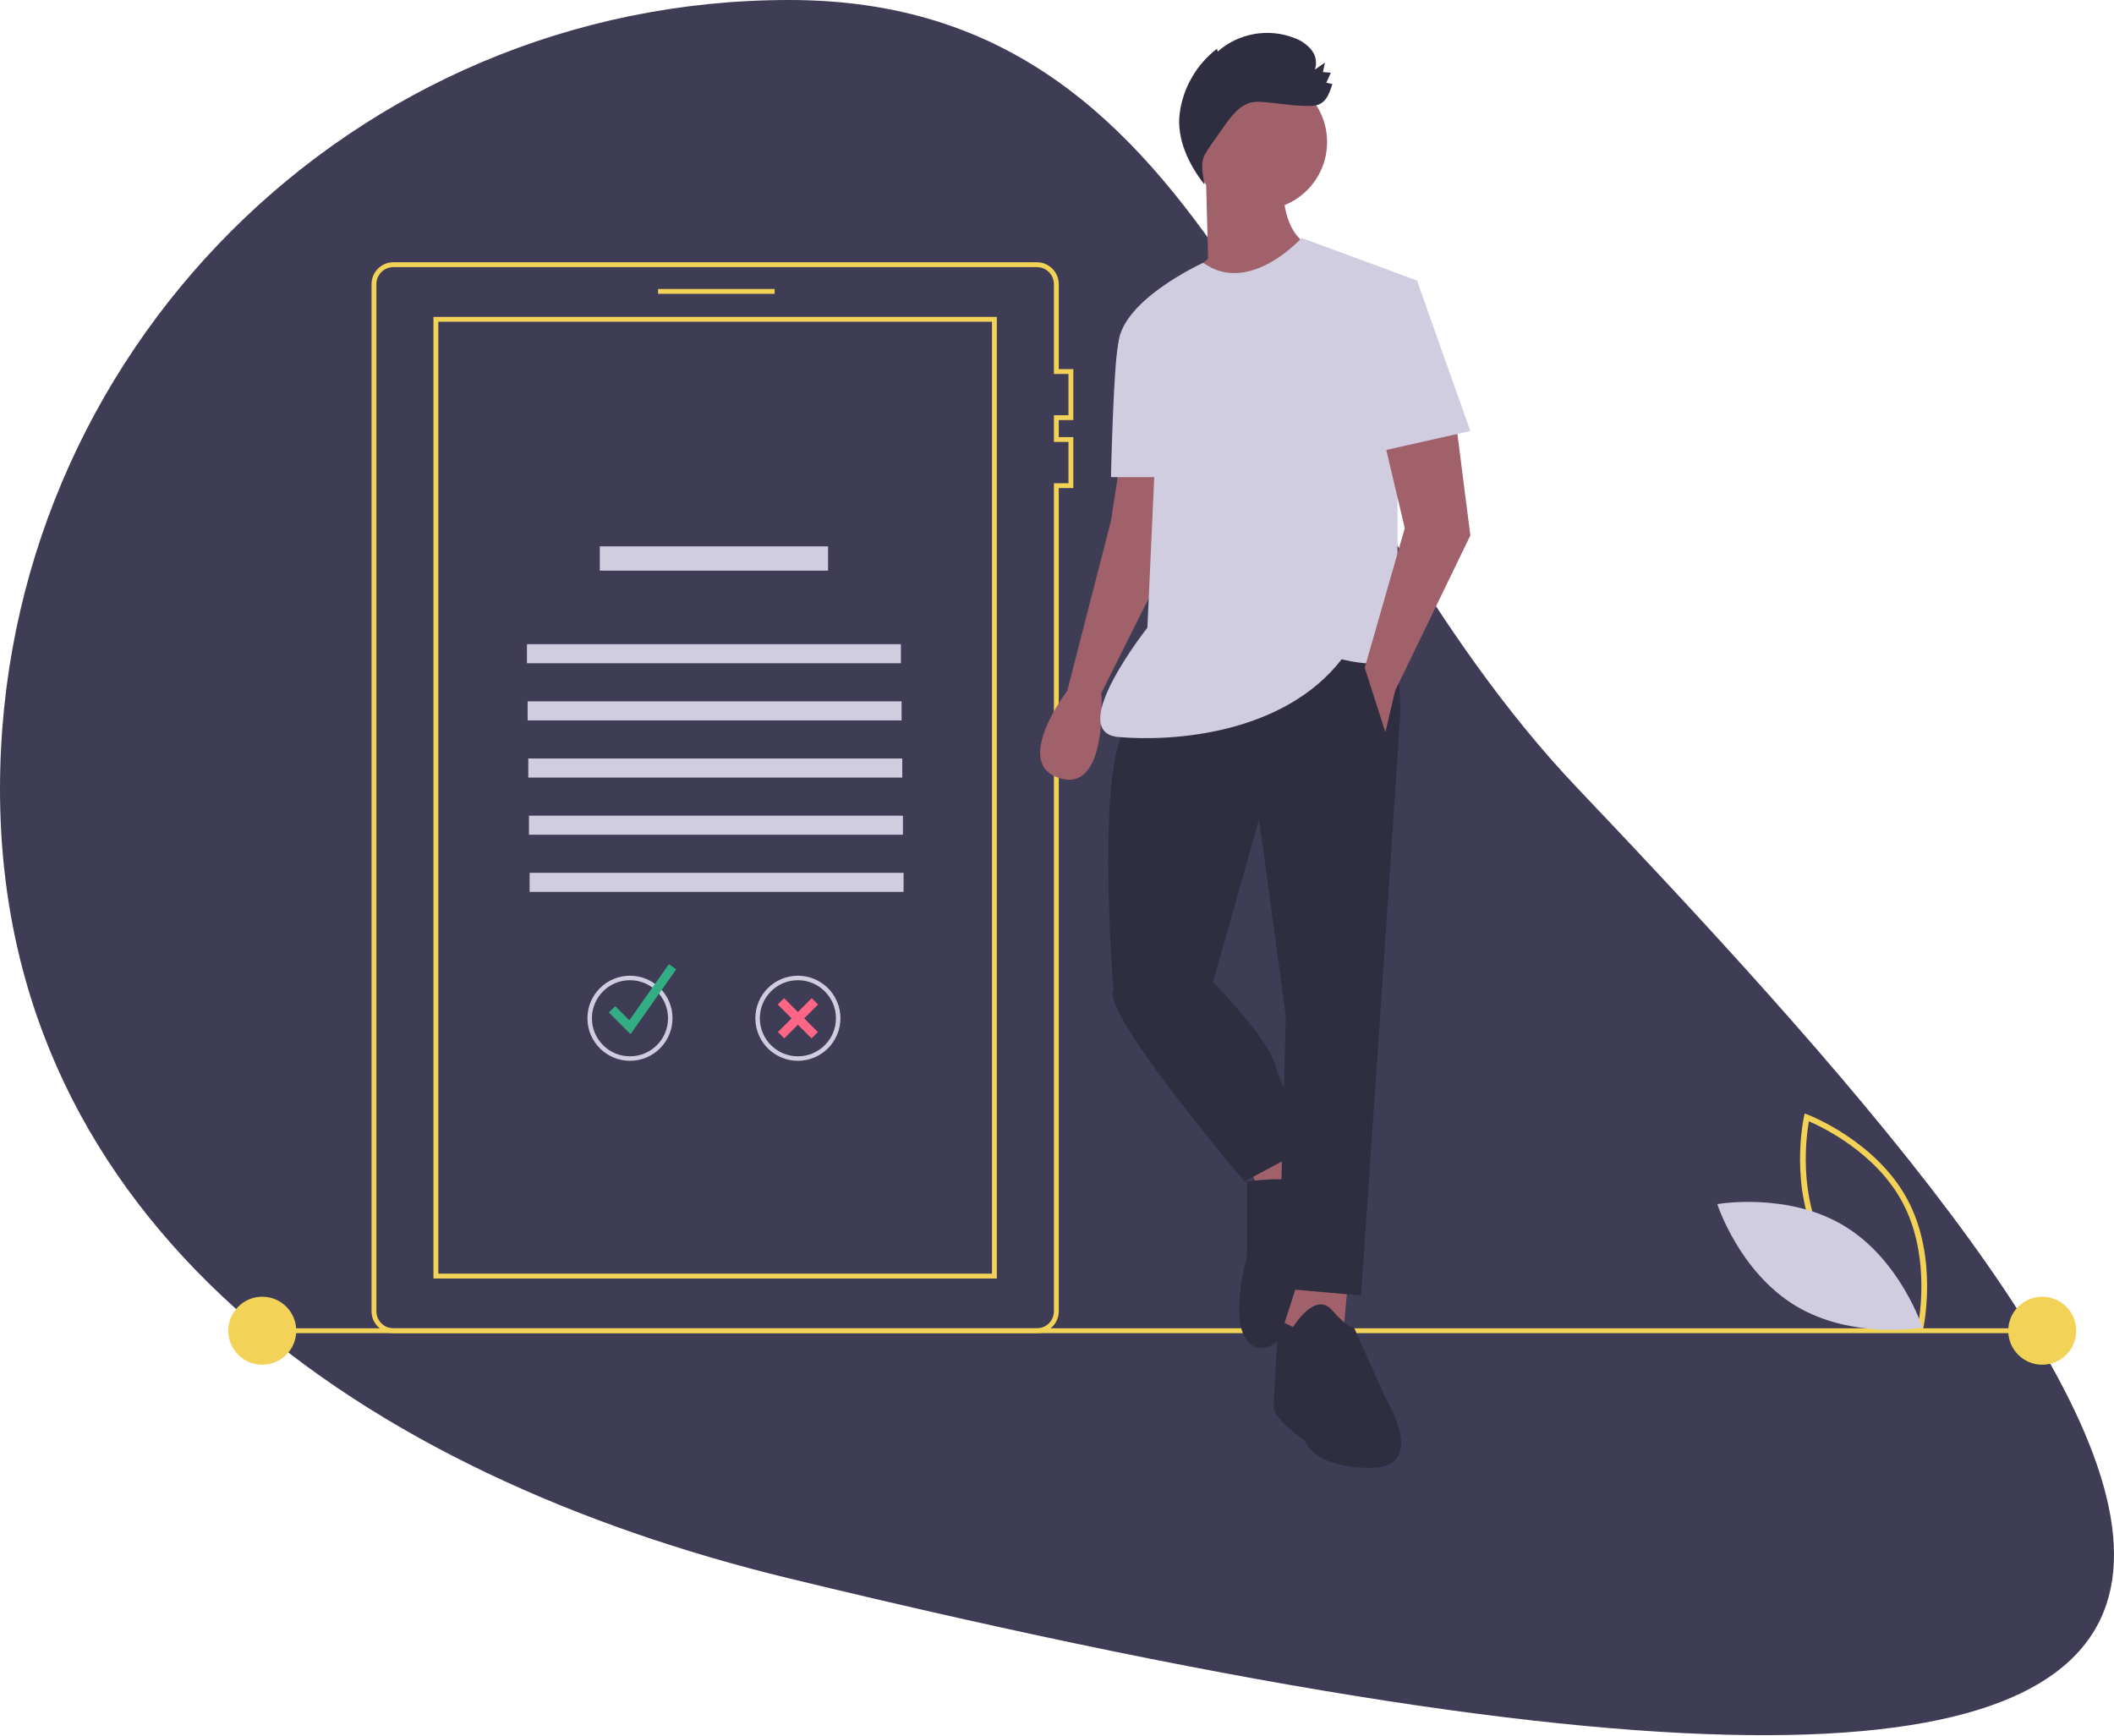
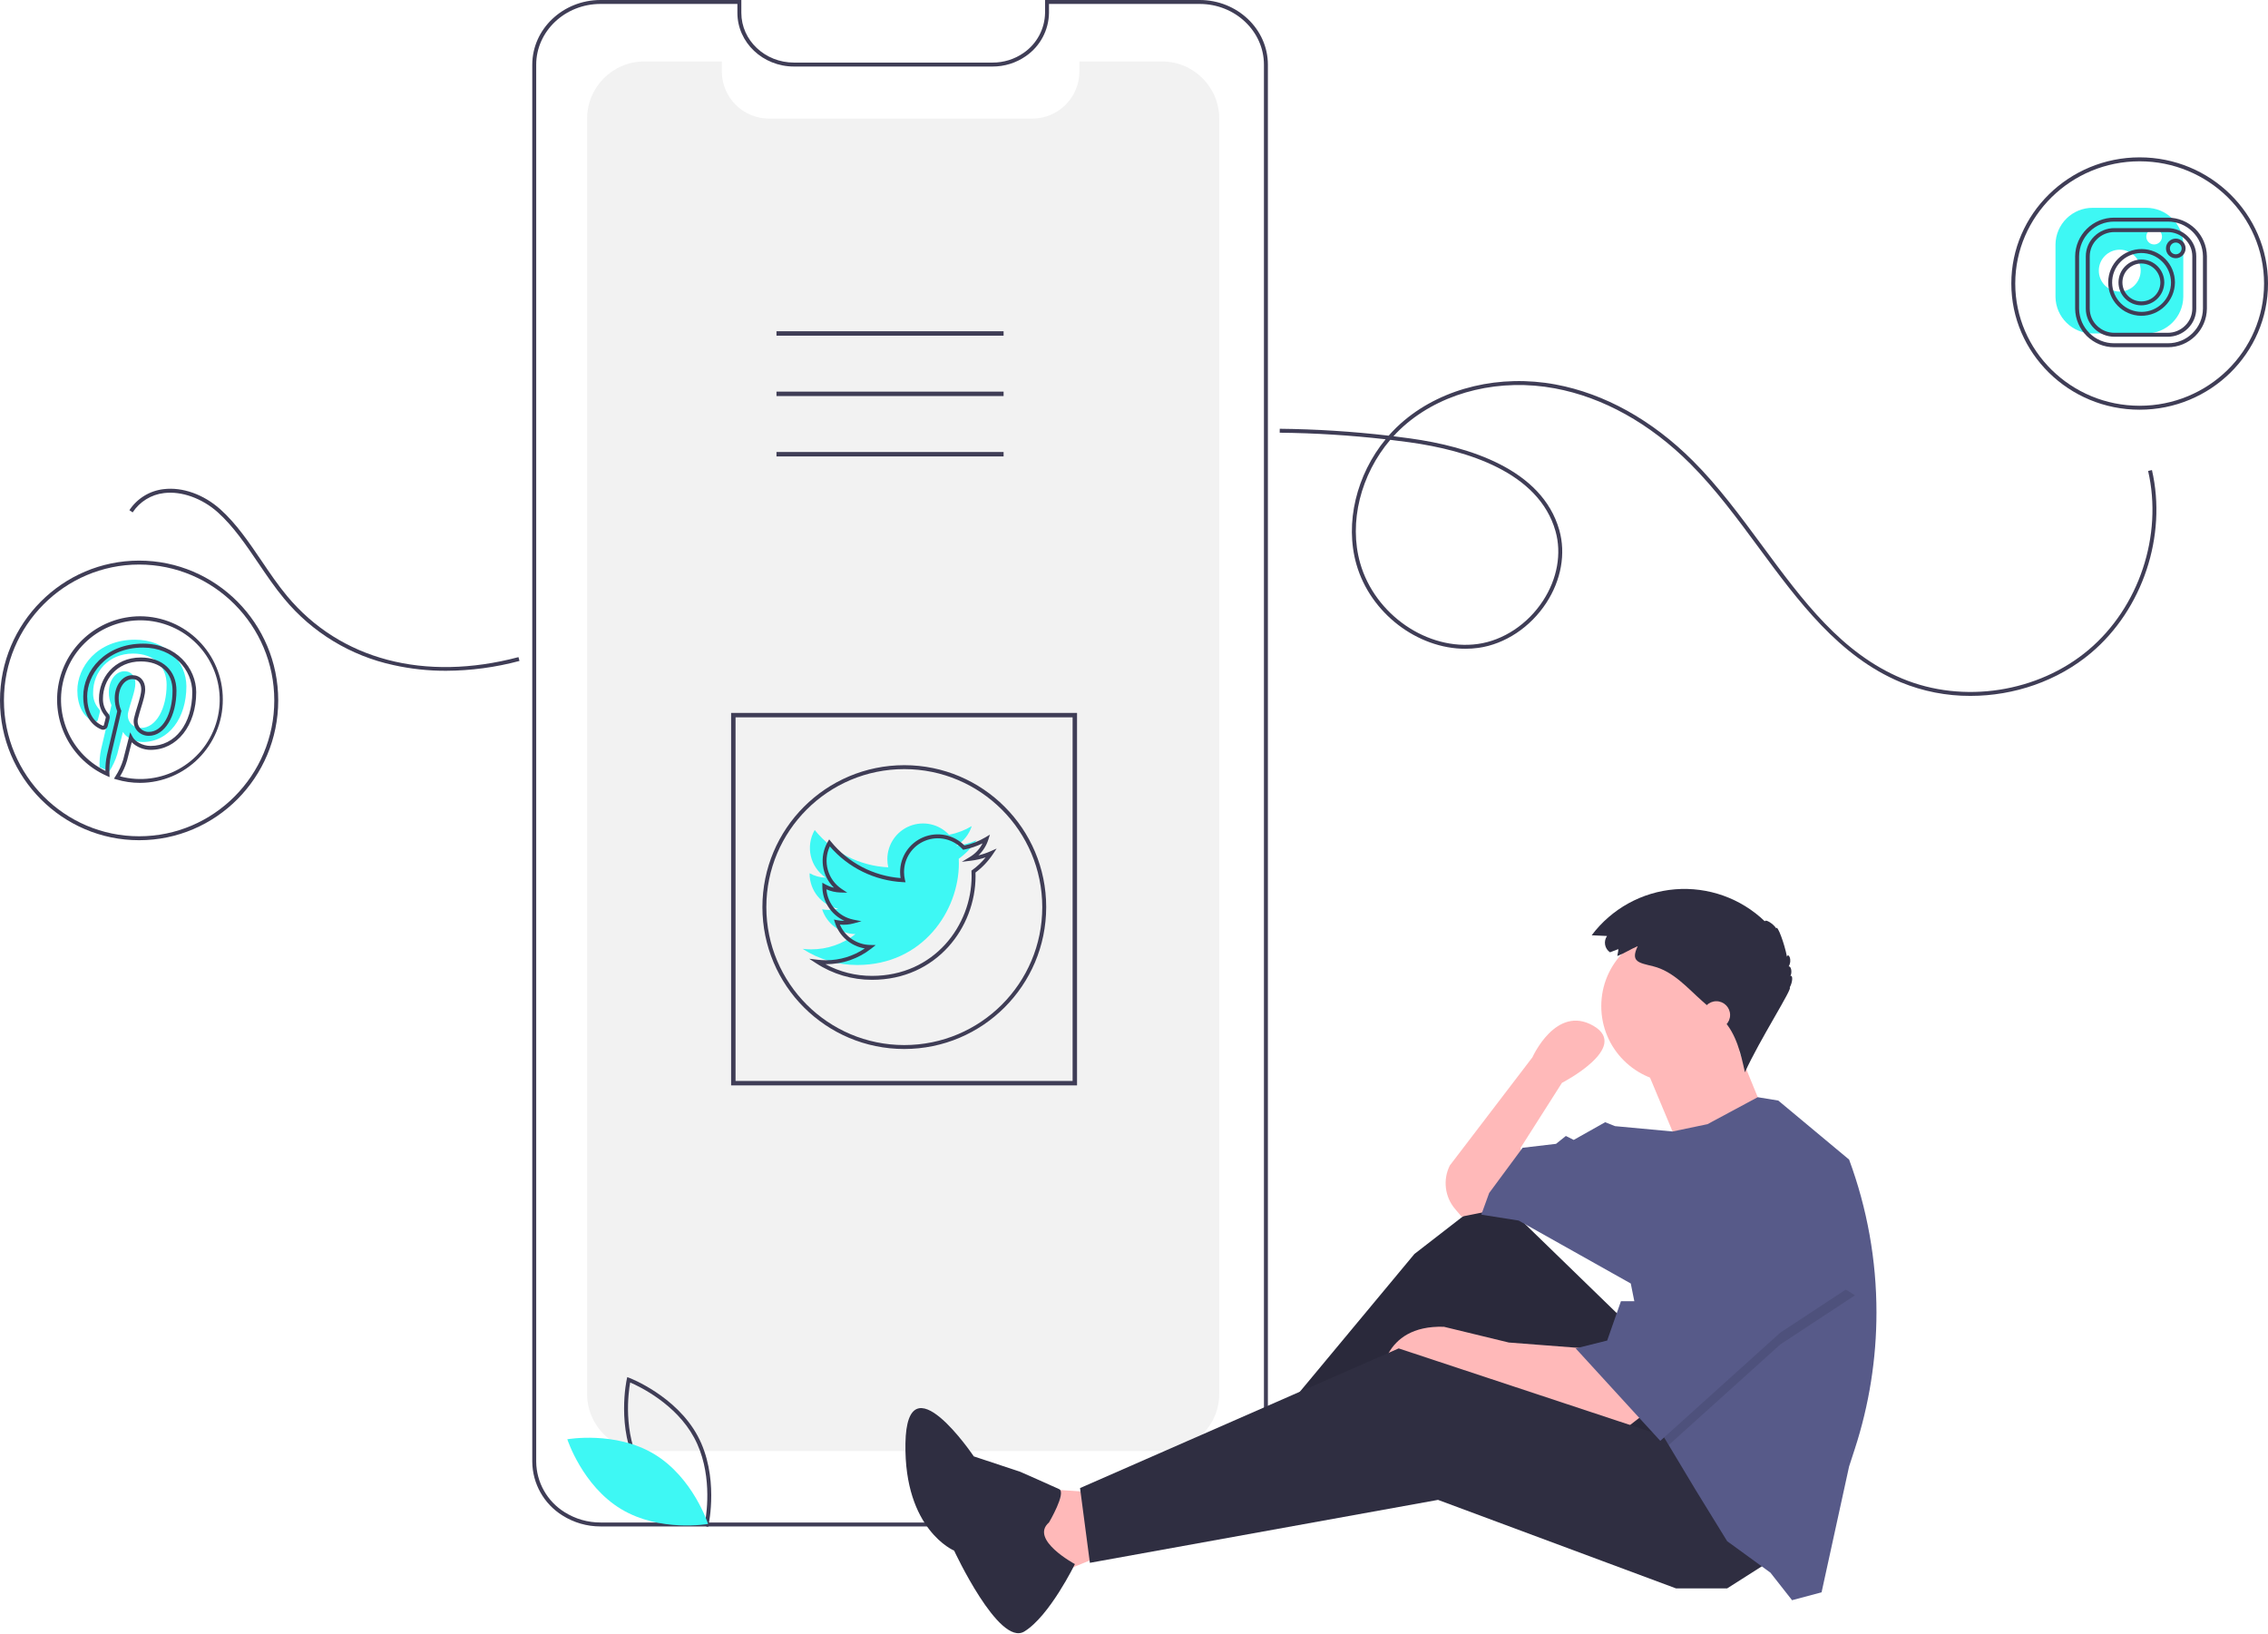
- <svg xmlns="http://www.w3.org/2000/svg" id="b5526f3e-55c6-486e-a964-bc5b81439e12" data-name="Layer 1" width="870.553" height="714.568" viewBox="0 0 870.553 714.568">
-   <path d="M814.724,417.716c244.268,256.649,448.558,512.646-325,325-174.434-42.313-325-145.507-325-325s145.507-325,325-325S690.978,287.699,814.724,417.716Z" transform="translate(-164.7237 -92.71616)" fill="#3f3d56" />
-   <path d="M591.724,641.716h-265a9.01,9.01,0,0,1-9-9v-423a9.01,9.01,0,0,1,9-9h265a9.01,9.01,0,0,1,9,9v35h6v21h-6v7h6v21h-6v339A9.01,9.01,0,0,1,591.724,641.716Zm-265-439a7.008,7.008,0,0,0-7,7v423a7.008,7.008,0,0,0,7,7h265a7.008,7.008,0,0,0,7-7v-341h6v-17h-6v-11h6v-17h-6v-37a7.008,7.008,0,0,0-7-7Z" transform="translate(-164.7237 -92.71616)" fill="#f2d357" />
-   <path d="M575.224,619.216h-232v-396h232Zm-230-2h228v-392h-228Z" transform="translate(-164.7237 -92.71616)" fill="#f2d357" />
-   <rect x="271" y="119" width="48" height="2" fill="#f2d357" />
-   <path d="M413.724,286.716" transform="translate(-164.7237 -92.71616)" fill="none" stroke="#f2d357" stroke-miterlimit="10" stroke-width="2" />
-   <rect x="247" y="225" width="94" height="10" fill="#d0cde1" />
-   <path d="M424.148,529.562a17.518,17.518,0,1,1,17.518-17.518A17.538,17.538,0,0,1,424.148,529.562Zm0-33.193a15.674,15.674,0,1,0,15.674,15.674A15.692,15.692,0,0,0,424.148,496.369Z" transform="translate(-164.7237 -92.71616)" fill="#d0cde1" />
-   <polygon points="259.67 425.87 250.744 416.943 253.352 414.336 259.178 420.161 275.434 397.059 278.451 399.183 259.67 425.87" fill="#33ae84" />
-   <path d="M493.3,529.562a17.518,17.518,0,1,1,17.518-17.518A17.538,17.538,0,0,1,493.3,529.562Zm0-33.193a15.674,15.674,0,1,0,15.674,15.674A15.692,15.692,0,0,0,493.3,496.369Z" transform="translate(-164.7237 -92.71616)" fill="#d0cde1" />
-   <polygon points="336.874 413.654 334.263 411.05 328.576 416.755 322.889 411.05 320.278 413.654 325.972 419.366 320.355 425.001 322.966 427.605 328.576 421.978 334.186 427.605 336.797 425.001 331.18 419.366 336.874 413.654" fill="#ff6584" />
-   <rect x="107.553" y="547" width="727.447" height="2" fill="#f2d357" />
-   <circle cx="108" cy="548" r="14" fill="#f2d357" />
-   <circle cx="841" cy="548" r="14" fill="#f2d357" />
-   <path d="M956.402,641.21l-1.267-.475c-.278-.105-27.993-10.723-40.975-34.799-12.983-24.077-6.626-53.067-6.56-53.356l.299-1.32,1.267.475c.278.105,27.992,10.723,40.975,34.799,12.983,24.077,6.626,53.067,6.56,53.356Zm-40.163-36.395c10.976,20.357,32.877,30.791,38.426,33.174,1.055-5.947,4.364-29.997-6.603-50.334-10.965-20.335-32.874-30.786-38.426-33.174C908.58,560.432,905.273,584.479,916.239,604.815Z" transform="translate(-164.7237 -92.71616)" fill="#f2d357" />
-   <path d="M924.081,597.49c23.331,14.037,32.317,41.918,32.317,41.918s-28.842,5.123-52.173-8.914-32.317-41.918-32.317-41.918S900.75,583.453,924.081,597.49Z" transform="translate(-164.7237 -92.71616)" fill="#d0cde1" />
-   <path d="M626.224,281.216l-4,26-18,70s-23,30-3,36,17-35,17-35l25-50v-45Z" transform="translate(-164.7237 -92.71616)" fill="#a0616a" />
-   <polygon points="533.5 467.5 542.5 484.5 521.5 495.5 513.5 479.5 533.5 467.5" fill="#a0616a" />
-   <path d="M678.224,579.216s16-2,19,0,5-9,10-7,19,19,16,21-16,26-16,26-14,34-26,28-3-37-3-37Z" transform="translate(-164.7237 -92.71616)" fill="#2f2e41" />
-   <polygon points="555.5 523.5 552.5 556.5 526.5 552.5 536.5 521.5 555.5 523.5" fill="#a0616a" />
-   <path d="M691.224,636.216l6,3s9-15,16-7,9,7,9,7l13,29s18,29-6,29-27-11-27-11-13-9-13-14S691.224,636.216,691.224,636.216Z" transform="translate(-164.7237 -92.71616)" fill="#2f2e41" />
-   <path d="M737.224,347.216s5,26,4,42-8,120-8,120l-8,117-34-3,3-112-11-81-19,67-41,3s-8-99,7-110S737.224,347.216,737.224,347.216Z" transform="translate(-164.7237 -92.71616)" fill="#2f2e41" />
-   <path d="M658.224,487.216l6,10s23,23,26,35,17,31,17,31l-30,16s-59-69-54-79Z" transform="translate(-164.7237 -92.71616)" fill="#2f2e41" />
-   <circle cx="518.5" cy="58.5" r="28" fill="#a0616a" />
-   <path d="M693.224,170.216s-1,21,14,25-24,24-24,24-30,1-28-14l7-6-1-38Z" transform="translate(-164.7237 -92.71616)" fill="#a0616a" />
-   <path d="M700.724,190.716s-21.512,23.939-40.506,10.219c0,0-35.994,16.281-34.994,35.281s15,49,15,49l-3,66s-34,43-12,45,68-1,92-32c0,0,23,6,23-4v-64l8-88Z" transform="translate(-164.7237 -92.71616)" fill="#d0cde1" />
-   <path d="M636.224,224.216s-8.96,1.293-10.98,10.147-3.02,54.853-3.02,54.853h24Z" transform="translate(-164.7237 -92.71616)" fill="#d0cde1" />
-   <polygon points="599.5 173.5 605.5 220.5 574.5 284.5 570.5 301.5 562 275 578.5 217.5 569.5 179.5 599.5 173.5" fill="#a0616a" />
-   <path d="M710.909,126.802l1.847-4.141-3.245-.291.83-3.871-4.139,2.857a8.455,8.455,0,0,0-1.409-8.072,16.149,16.149,0,0,0-6.922-4.881,30.883,30.883,0,0,0-31.691,5.539l-.299-1.165a40.221,40.221,0,0,0-15.361,26.62c-1.324,10.435,3.689,21.061,10.205,29.319-.665-4.37-1.849-8.655.252-12.544a41.048,41.048,0,0,1,2.65-4.093l5.314-7.535c3.054-4.33,6.684-9.03,11.926-9.797a19.625,19.625,0,0,1,4.378.017c6.444.507,13.348,1.819,19.801,1.54,5.261-.227,6.855-4.157,8.346-8.961A17.527,17.527,0,0,0,710.909,126.802Z" transform="translate(-164.7237 -92.71616)" fill="#2f2e41" />
-   <polygon points="573.5 117.5 583.5 115.5 605.5 177.5 565.5 186.5 573.5 117.5" fill="#d0cde1" />
-   <rect x="217" y="265.284" width="154" height="7.846" fill="#d0cde1" />
-   <rect x="217.276" y="288.822" width="154" height="7.846" fill="#d0cde1" />
-   <rect x="217.553" y="312.361" width="154" height="7.846" fill="#d0cde1" />
-   <rect x="217.829" y="335.899" width="154" height="7.846" fill="#d0cde1" />
-   <rect x="218.105" y="359.438" width="154" height="7.846" fill="#d0cde1" />
+ <svg xmlns="http://www.w3.org/2000/svg" id="b982bec5-b5e3-4679-8fe1-e58d73638aca" data-name="Layer 1" width="1153.088" height="830.283" viewBox="0 0 1153.088 830.283">
+   <path d="M118.22,383.749c0,16.22-8.98,28.33-22.2,28.33-4.45,0-8.62-2.42-10.05-5.15,0,0-2.39,9.52-2.9,11.37a34.173,34.173,0,0,1-4.06,8.73c-.79-.4-2.88-1.28-4.91-2.11a35.637,35.637,0,0,1,.73-9.04c.78-3.36,5.28-22.54,5.28-22.54a15.81,15.81,0,0,1-1.32-6.53c0-6.12,3.53-10.7,7.93-10.7,3.75,0,5.55,2.82,5.55,6.2,0,3.78-2.41,9.43-3.64,14.67a6.387,6.387,0,0,0,6.51,7.95c7.78,0,13.03-10.05,13.03-21.97,0-9.07-6.07-15.84-17.11-15.84-12.47,0-20.26,9.36-20.26,19.8a11.949,11.949,0,0,0,2.72,8.1,2.049,2.049,0,0,1,.59,2.31c-.2.76-.64,2.58-.85,3.32a1.414,1.414,0,0,1-2.05,1.04c-5.75-2.37-8.43-8.68-8.43-15.8,0-11.74,9.86-25.82,29.4-25.82C107.88,360.069,118.22,371.489,118.22,383.749Z" transform="translate(-23.45581 -34.85863)" fill="#3ef8f4" />
+   <path d="M1114.53,140.509h-27.08a18.853,18.853,0,0,0-18.95,18.63v26.61a18.845,18.845,0,0,0,18.95,18.62h27.08a18.845,18.845,0,0,0,18.95-18.62v-26.61A18.853,18.853,0,0,0,1114.53,140.509Zm-13.54,42.58a10.647,10.647,0,1,1,10.83-10.65A10.756,10.756,0,0,1,1100.99,183.089Zm17.6-23.95a3.991,3.991,0,1,1,4.06-3.99A4.016,4.016,0,0,1,1118.59,159.139Z" transform="translate(-23.45581 -34.85863)" fill="#3ef8f4" />
+   <path d="M633.355,810.859H328.784a36.056,36.056,0,0,1-19.378-5.58,32.542,32.542,0,0,1-15.336-27.313V67.775c0-18.15,15.573-32.916,34.715-32.916H400.363v6.533c0,13.942,12.002,25.285,26.754,25.285H528.024A27.487,27.487,0,0,0,543.908,61.73a25.178,25.178,0,0,0,10.871-20.338V34.859h78.576c19.142,0,34.715,14.766,34.715,32.916V777.965A32.153,32.153,0,0,1,655.846,803.011,35.775,35.775,0,0,1,633.355,810.859Zm-304.57-774c-18.039,0-32.715,13.869-32.715,30.916V777.965a30.549,30.549,0,0,0,14.413,25.628,34.052,34.052,0,0,0,18.302,5.266H633.355a33.767,33.767,0,0,0,21.233-7.402,30.165,30.165,0,0,0,11.481-23.491V67.775c0-17.047-14.676-30.916-32.715-30.916H556.779v4.533a27.178,27.178,0,0,1-11.731,21.982A29.466,29.466,0,0,1,528.024,68.676H427.117c-15.855,0-28.754-12.24-28.754-27.285V36.859Z" transform="translate(-23.45581 -34.85863)" fill="#3f3d56" />
+   <path d="M643.353,95.229V743.429a29.139,29.139,0,0,1-29.13,29.11h-263.15a29.079,29.079,0,0,1-29.13-29.11V95.229a29.127,29.127,0,0,1,29.13-29.13h39.38v5.05a23.987,23.987,0,0,0,23.98,23.99h133.84a23.789,23.789,0,0,0,14.22-4.68,22.284,22.284,0,0,0,2.36-1.98,23.917,23.917,0,0,0,7.4-17.33v-5.05h41.97A29.121,29.121,0,0,1,643.353,95.229Z" transform="translate(-23.45581 -34.85863)" fill="#f2f2f2" />
+   <path d="M571.041,586.645H395.164V397.283H571.041Zm-173.622-2.255h171.367V399.538h-171.367Z" transform="translate(-23.45581 -34.85863)" fill="#3f3d56" />
+   <rect x="394.774" y="168.398" width="115.467" height="2.255" fill="#3f3d56" />
+   <rect x="394.774" y="199.092" width="115.467" height="2.255" fill="#3f3d56" />
+   <rect x="394.774" y="229.785" width="115.467" height="2.255" fill="#3f3d56" />
+   <path d="M383.448,811.126l-1.073-.402c-.236-.089-23.708-9.082-34.704-29.474-10.996-20.393-5.612-44.945-5.556-45.19l.253-1.118,1.073.402c.236.089,23.708,9.082,34.704,29.474,10.996,20.393,5.612,44.945,5.556,45.19Zm-34.017-30.825c9.296,17.241,27.845,26.079,32.545,28.097.894-5.037,3.696-25.406-5.592-42.631-9.287-17.223-27.843-26.074-32.545-28.097C342.945,742.71,340.144,763.077,349.432,780.3Z" transform="translate(-23.45581 -34.85863)" fill="#3f3d56" />
+   <path d="M356.074,774.096c19.761,11.889,27.371,35.503,27.371,35.503s-24.428,4.339-44.188-7.55-27.371-35.503-27.371-35.503S336.314,762.208,356.074,774.096Z" transform="translate(-23.45581 -34.85863)" fill="#3ef8f4" />
+   <polygon points="554.114 758.5 524.114 756.5 534.114 801.5 568.114 787.5 554.114 758.5" fill="#ffb9b9" />
+   <polygon points="829.114 674.5 759.114 606.5 719.114 637.5 640.114 732.5 649.114 746.5 745.114 681.5 810.114 766.5 872.114 735.5 829.114 674.5" fill="#2f2e41" />
+   <polygon points="829.114 674.5 759.114 606.5 719.114 637.5 640.114 732.5 649.114 746.5 745.114 681.5 810.114 766.5 872.114 735.5 829.114 674.5" opacity="0.1" />
+   <path d="M858.57,754.359l-9,7-73-25-17-7-34,7s0-28,32-27l33,8,39,3Z" transform="translate(-23.45581 -34.85863)" fill="#ffb9b9" />
+   <polygon points="900.114 793.5 878.114 807.5 852.114 807.5 731.114 762.5 554.114 794.5 549.114 756.5 711.114 685.5 853.114 732.5 900.114 793.5" fill="#2f2e41" />
+   <path d="M781.57,650.359l-15,3-3.269-3.814a20.206,20.206,0,0,1-2.731-22.186h0l42-55s12-27,31-16-16,29-16,29l-21,33,2,17Z" transform="translate(-23.45581 -34.85863)" fill="#ffb9b9" />
+   <circle cx="853.114" cy="511.5" r="39" fill="#ffb9b9" />
+   <path d="M859.07,574.859l18,43,43-18s-14-34-14-35S859.07,574.859,859.07,574.859Z" transform="translate(-23.45581 -34.85863)" fill="#ffb9b9" />
+   <path d="M977.48,702.069a224.08,224.08,0,0,1-10.99,69.31l-2.92,8.98-14,64-15,4-11-14-22-16-16-26-13.72-22.86-4.28-7.14-15-75-57-32-19-3,4-11,17-23,17-2,5-4,4,2,16-9,5,2,29.24,2.72,17.76-3.72,25.54-13.71,10.46,1.71,36,30A223.883,223.883,0,0,1,977.48,702.069Z" transform="translate(-23.45581 -34.85863)" fill="#575a89" />
+   <path d="M556.778,808.843s8.957-15.18,5.174-16.952-19.849-8.837-19.849-8.837l-23.561-7.808s-33.997-50.527-34.743-6.588,24.754,54.501,24.754,54.501,22.743,48.945,35.626,41.14,25.774-34.299,25.774-34.299S546.721,817.51,556.778,808.843Z" transform="translate(-23.45581 -34.85863)" fill="#2f2e41" />
+   <polygon points="943.114 658.5 905.114 683.5 848.394 734.64 844.114 727.5 832.114 667.5 835.114 667.5 866.114 610.5 943.114 658.5" opacity="0.1" />
+   <polygon points="866.114 604.5 835.114 661.5 824.114 661.5 817.114 681.5 801.114 685.5 844.114 732.5 905.114 677.5 943.114 652.5 866.114 604.5" fill="#575a89" />
+   <path d="M846.236,517.36,842.01,518.986a5.899,5.899,0,0,1-1.508-8.292l-7.809-.365a58.965,58.965,0,0,1,88.027-7.095c.356-1.224,4.231,1.158,5.813,3.573.532-1.992,4.165,7.639,5.451,14.447.595-2.267,2.883,1.393.879,4.904,1.27-.186,1.844,3.064.86,4.874,1.389-.653,1.155,3.226-.351,5.818,1.983-.176-15.636,27.167-22.769,43.147-2.071-9.517-4.4-19.538-11.079-26.628-1.135-1.205-2.378-2.303-3.62-3.398l-6.713-5.926c-7.806-6.89-14.907-15.394-25.306-17.97-7.146-1.77-11.665-2.169-7.77-10.222-3.519,1.468-6.804,3.652-10.355,5.016C845.808,519.745,846.305,518.486,846.236,517.36Z" transform="translate(-23.45581 -34.85863)" fill="#2f2e41" />
+   <circle cx="872.614" cy="516" r="7" fill="#ffb9b9" />
+   <path d="M510.902,471.426c.038.769.058,1.557.058,2.346,0,23.996-18.266,51.664-51.664,51.664a50.68,50.68,0,0,1-27.764-8.21,35.792,35.792,0,0,0,4.326.269,36.384,36.384,0,0,0,22.535-7.768,18.19,18.19,0,0,1-16.959-12.613,18.28,18.28,0,0,0,3.423.327,17.829,17.829,0,0,0,4.768-.635,18.157,18.157,0,0,1-14.555-17.804v-.212a17.805,17.805,0,0,0,8.249,2.269,18.204,18.204,0,0,1-5.653-24.246,51.427,51.427,0,0,0,37.397,18.977,18.457,18.457,0,0,1-.461-4.153,18.133,18.133,0,0,1,31.379-12.402,36.263,36.263,0,0,0,11.536-4.403,18.325,18.325,0,0,1-7.979,10.056,36.88,36.88,0,0,0,10.402-2.865A36.862,36.862,0,0,1,510.902,471.426Z" transform="translate(-23.45581 -34.85863)" fill="#3ef8f4" />
+   <path d="M483.22,568.142a72.142,72.142,0,1,1,72.141-72.142A72.223,72.223,0,0,1,483.22,568.142Zm0-142.283a70.142,70.142,0,1,0,70.141,70.142A70.221,70.221,0,0,0,483.22,425.859ZM466.779,532.974a51.742,51.742,0,0,1-28.312-8.369l-3.587-2.335,4.25.504a35.843,35.843,0,0,0,4.21.256A35.136,35.136,0,0,0,463.146,517.01a19.141,19.141,0,0,1-15.175-13.061l-.519-1.624,1.67.34a16.435,16.435,0,0,0,3.633.312A19.225,19.225,0,0,1,441.553,485.545v-1.933l1.489.836a16.761,16.761,0,0,0,4.416,1.709,19.171,19.171,0,0,1-3.166-23.317l.727-1.253.914,1.124a50.579,50.579,0,0,0,35.389,18.532,19.502,19.502,0,0,1-.236-3.062,19.134,19.134,0,0,1,32.723-13.492,35.021,35.021,0,0,0,10.674-4.175l2.262-1.342-.799,2.506a19.049,19.049,0,0,1-5.033,8.021,35.7,35.7,0,0,0,6.111-2.063l3.144-1.391L528.261,469.106a37.767,37.767,0,0,1-8.86,9.341c.023.611.034,1.232.034,1.853C519.435,506.192,499.74,532.974,466.779,532.974Zm-23.685-7.945a49.827,49.827,0,0,0,23.685,5.945c31.709,0,50.656-25.766,50.656-50.675,0-.771-.018-1.541-.055-2.293l-.026-.541.438-.317a35.852,35.852,0,0,0,6.793-6.422,37.953,37.953,0,0,1-7.453,1.685l-4.673.573,4.037-2.423a17.231,17.231,0,0,0,6.51-6.967,36.86,36.86,0,0,1-9.345,3.166l-.543.105-.378-.403a17.134,17.134,0,0,0-29.654,11.72,16.83,16.83,0,0,0,.441,3.908l.311,1.298-1.333-.066a52.561,52.561,0,0,1-37.157-18.193,17.175,17.175,0,0,0,6.005,21.628l2.865,1.917-3.446-.086a18.84,18.84,0,0,1-7.16-1.618,17.199,17.199,0,0,0,13.696,15.396l4.155.835-4.089,1.11a19.182,19.182,0,0,1-6.92.577,17.154,17.154,0,0,0,15.446,10.367l2.805.054-2.207,1.732a37.136,37.136,0,0,1-23.157,7.989C443.259,525.03,443.177,525.03,443.094,525.029Z" transform="translate(-23.45581 -34.85863)" fill="#3f3d56" />
+   <path d="M1111.989,190.084a11.644,11.644,0,1,1,11.83-11.643A11.75,11.75,0,0,1,1111.989,190.084Zm0-21.286a9.645,9.645,0,1,0,9.83,9.643A9.749,9.749,0,0,0,1111.989,168.798Z" transform="translate(-23.45581 -34.85863)" fill="#3f3d56" />
+   <path d="M1125.526,206.048h-27.074a14.617,14.617,0,0,1-10.259-4.192,14.032,14.032,0,0,1-4.278-10.112V165.137a14.141,14.141,0,0,1,4.273-10.106,14.493,14.493,0,0,1,10.264-4.197h27.074a14.612,14.612,0,0,1,10.259,4.193,14.028,14.028,0,0,1,4.278,10.111v26.607a14.143,14.143,0,0,1-4.273,10.107A14.494,14.494,0,0,1,1125.526,206.048Zm-27.074-53.214a12.505,12.505,0,0,0-8.857,3.619,12.156,12.156,0,0,0-3.68,8.685v26.607a12.05,12.05,0,0,0,3.675,8.681,12.628,12.628,0,0,0,8.862,3.623h27.074a12.51,12.51,0,0,0,8.857-3.619,12.158,12.158,0,0,0,3.68-8.685V165.137a12.043,12.043,0,0,0-3.675-8.68,12.626,12.626,0,0,0-8.862-3.624Zm13.537,42.572a16.967,16.967,0,1,1,17.245-16.964A17.126,17.126,0,0,1,1111.989,195.405Zm0-31.929a14.967,14.967,0,1,0,15.245,14.964A15.124,15.124,0,0,0,1111.989,163.477Zm17.599,2.661a4.991,4.991,0,1,1,5.061-4.991A5.033,5.033,0,0,1,1129.587,166.137Zm0-7.982a2.992,2.992,0,1,0,3.061,2.991A3.03,3.03,0,0,0,1129.587,158.155Z" transform="translate(-23.45581 -34.85863)" fill="#3f3d56" />
+   <path d="M1111.293,243.141c-35.979,0-65.25-28.773-65.25-64.141s29.271-64.142,65.25-64.142c35.98,0,65.251,28.774,65.251,64.142S1147.273,243.141,1111.293,243.141Zm0-126.283c-34.876,0-63.25,27.876-63.25,62.142,0,34.265,28.374,62.141,63.25,62.141,34.877,0,63.251-27.876,63.251-62.141C1174.544,144.735,1146.17,116.859,1111.293,116.859Zm14.232,94.511h-27.074a19.813,19.813,0,0,1-19.952-19.625V165.137a19.813,19.813,0,0,1,19.952-19.625h27.074a19.813,19.813,0,0,1,19.952,19.625v26.607A19.813,19.813,0,0,1,1125.526,211.369Zm-27.074-63.857a17.811,17.811,0,0,0-17.952,17.625v26.607a17.811,17.811,0,0,0,17.952,17.625h27.074a17.811,17.811,0,0,0,17.952-17.625V165.137a17.811,17.811,0,0,0-17.952-17.625Z" transform="translate(-23.45581 -34.85863)" fill="#3f3d56" />
+   <path d="M94.181,462c-38.998,0-70.726-31.882-70.726-71.071s31.728-71.071,70.726-71.071S164.907,351.741,164.907,390.929,133.179,462,94.181,462Zm0-140.142c-37.896,0-68.726,30.985-68.726,69.071s30.83,69.071,68.726,69.071,68.726-30.985,68.726-69.071S132.077,321.859,94.181,321.859Zm.417,110.991a42.189,42.189,0,0,1-11.943-1.739l-1.265-.373.7-1.117a32.891,32.891,0,0,0,4.014-8.588c.507-1.819,2.873-11.255,2.896-11.35l.638-2.544,1.218,2.323c1.189,2.268,4.94,4.613,9.159,4.613,12.483,0,21.201-11.237,21.201-27.328,0-11.147-9.366-22.677-25.039-22.677-19.589,0-28.4,14.513-28.4,24.818,0,7.412,2.846,12.833,7.809,14.872a.614.614,0,0,0,.463.046.625.625,0,0,0,.246-.408c.11-.402.284-1.102.454-1.782.15-.603.297-1.19.392-1.544.179-.672.19-.712-.39-1.409a12.972,12.972,0,0,1-2.949-8.741c0-10.084,7.449-20.802,21.255-20.802,11.004,0,18.115,6.608,18.115,16.834,0,13.1-6.035,22.979-14.038,22.979a7.762,7.762,0,0,1-6.156-2.853,7.297,7.297,0,0,1-1.318-6.329c.456-1.943,1.067-3.928,1.658-5.848,1.003-3.261,1.952-6.341,1.952-8.596,0-1.22-.328-5.201-4.546-5.201-3.888,0-6.933,4.262-6.933,9.704a15.062,15.062,0,0,0,1.217,6.087l.16.322-.081.352s-4.499,19.175-5.289,22.533a35.204,35.204,0,0,0-.69,9.219l.061,1.6-1.465-.647A42.374,42.374,0,0,1,94.617,348.156a42.216,42.216,0,0,1,42.116,42.357A42.284,42.284,0,0,1,94.599,432.85Zm-10.119-3.307a40.335,40.335,0,1,0-7.409-2.767,34.815,34.815,0,0,1,.78-8.128c.729-3.098,4.612-19.651,5.211-22.203a17.424,17.424,0,0,1-1.271-6.635c0-6.563,3.924-11.704,8.933-11.704,3.977,0,6.546,2.827,6.546,7.201,0,2.555-.991,5.775-2.041,9.184-.581,1.887-1.182,3.839-1.622,5.716a5.335,5.335,0,0,0,.938,4.629,5.774,5.774,0,0,0,4.589,2.096c6.863,0,12.038-9.019,12.038-20.979,0-9.15-6.175-14.834-16.115-14.834-12.506,0-19.255,9.687-19.255,18.802a11.061,11.061,0,0,0,2.482,7.457,2.976,2.976,0,0,1,.79,3.209c-.093.348-.236.923-.384,1.513-.174.698-.353,1.415-.463,1.816a2.403,2.403,0,0,1-3.403,1.693c-5.664-2.327-9.047-8.578-9.047-16.721,0-13.183,11.371-26.818,30.4-26.818,16.925,0,27.039,12.547,27.039,24.677,0,16.994-9.757,29.328-23.201,29.328a13.903,13.903,0,0,1-9.589-3.861c-.733,2.911-2.026,8.027-2.394,9.349A32.948,32.948,0,0,1,84.48,429.543Z" transform="translate(-23.45581 -34.85863)" fill="#3f3d56" />
+   <path d="M1025.269,388.633a92.172,92.172,0,0,1-35.437-6.937c-31.354-13.07-52.117-41.214-72.196-68.432-10.841-14.694-22.05-29.888-34.855-42.681-20.518-20.5-44.321-33.744-68.837-38.3-27.552-5.122-55.628,1.502-75.102,17.712a70.484,70.484,0,0,0-6.944,6.639q4.263.518,8.503,1.105c29.733,4.121,67.025,15.549,75.823,46.597,3.378,11.917.974,25.408-6.594,37.011-8.109,12.433-21.016,20.982-34.522,22.869a47.996,47.996,0,0,1-6.643.459c-24.326.001-48.293-18.081-55.39-42.936-6.01-21.049.054-45.577,14.841-63.56a524.844,524.844,0,0,0-53.839-3.346l.021-2a526.674,526.674,0,0,1,55.375,3.512,72.511,72.511,0,0,1,8.089-7.887c19.926-16.587,48.616-23.368,76.746-18.142,24.915,4.63,49.081,18.065,69.886,38.852,12.911,12.899,24.165,28.155,35.05,42.908,20.835,28.241,40.514,54.916,71.356,67.773,31.001,12.923,69.066,7.044,94.723-14.627,25.659-21.67,37.822-58.217,30.268-90.941l1.949-.45c7.719,33.436-4.71,70.778-30.926,92.92C1069.672,381.062,1047.431,388.632,1025.269,388.633ZM730.291,258.456c-14.988,17.566-21.236,41.913-15.291,62.734,7.479,26.196,34.322,44.607,59.831,41.046,12.943-1.808,25.326-10.025,33.124-21.981,7.252-11.119,9.565-24.012,6.346-35.374-8.504-30.008-45.03-41.122-74.175-45.16Q735.225,259.042,730.291,258.456Z" transform="translate(-23.45581 -34.85863)" fill="#3f3d56" />
+   <path d="M250.222,375.863a121.197,121.197,0,0,1-26.694-2.883,99.228,99.228,0,0,1-55.582-33.743c-4.691-5.618-8.963-11.924-13.095-18.024-6.272-9.258-12.757-18.833-20.724-25.957-7.927-7.088-18.364-10.817-27.23-9.741a22.171,22.171,0,0,0-16.001,9.837l-1.652-1.127A24.116,24.116,0,0,1,106.655,283.529c9.561-1.163,20.335,2.661,28.806,10.235,8.151,7.289,14.707,16.967,21.047,26.326,4.104,6.059,8.348,12.323,12.974,17.863,26.98,32.308,69.835,43.597,117.58,30.975l.511,1.934A146.555,146.555,0,0,1,250.222,375.863Z" transform="translate(-23.45581 -34.85863)" fill="#3f3d56" />
</svg>
